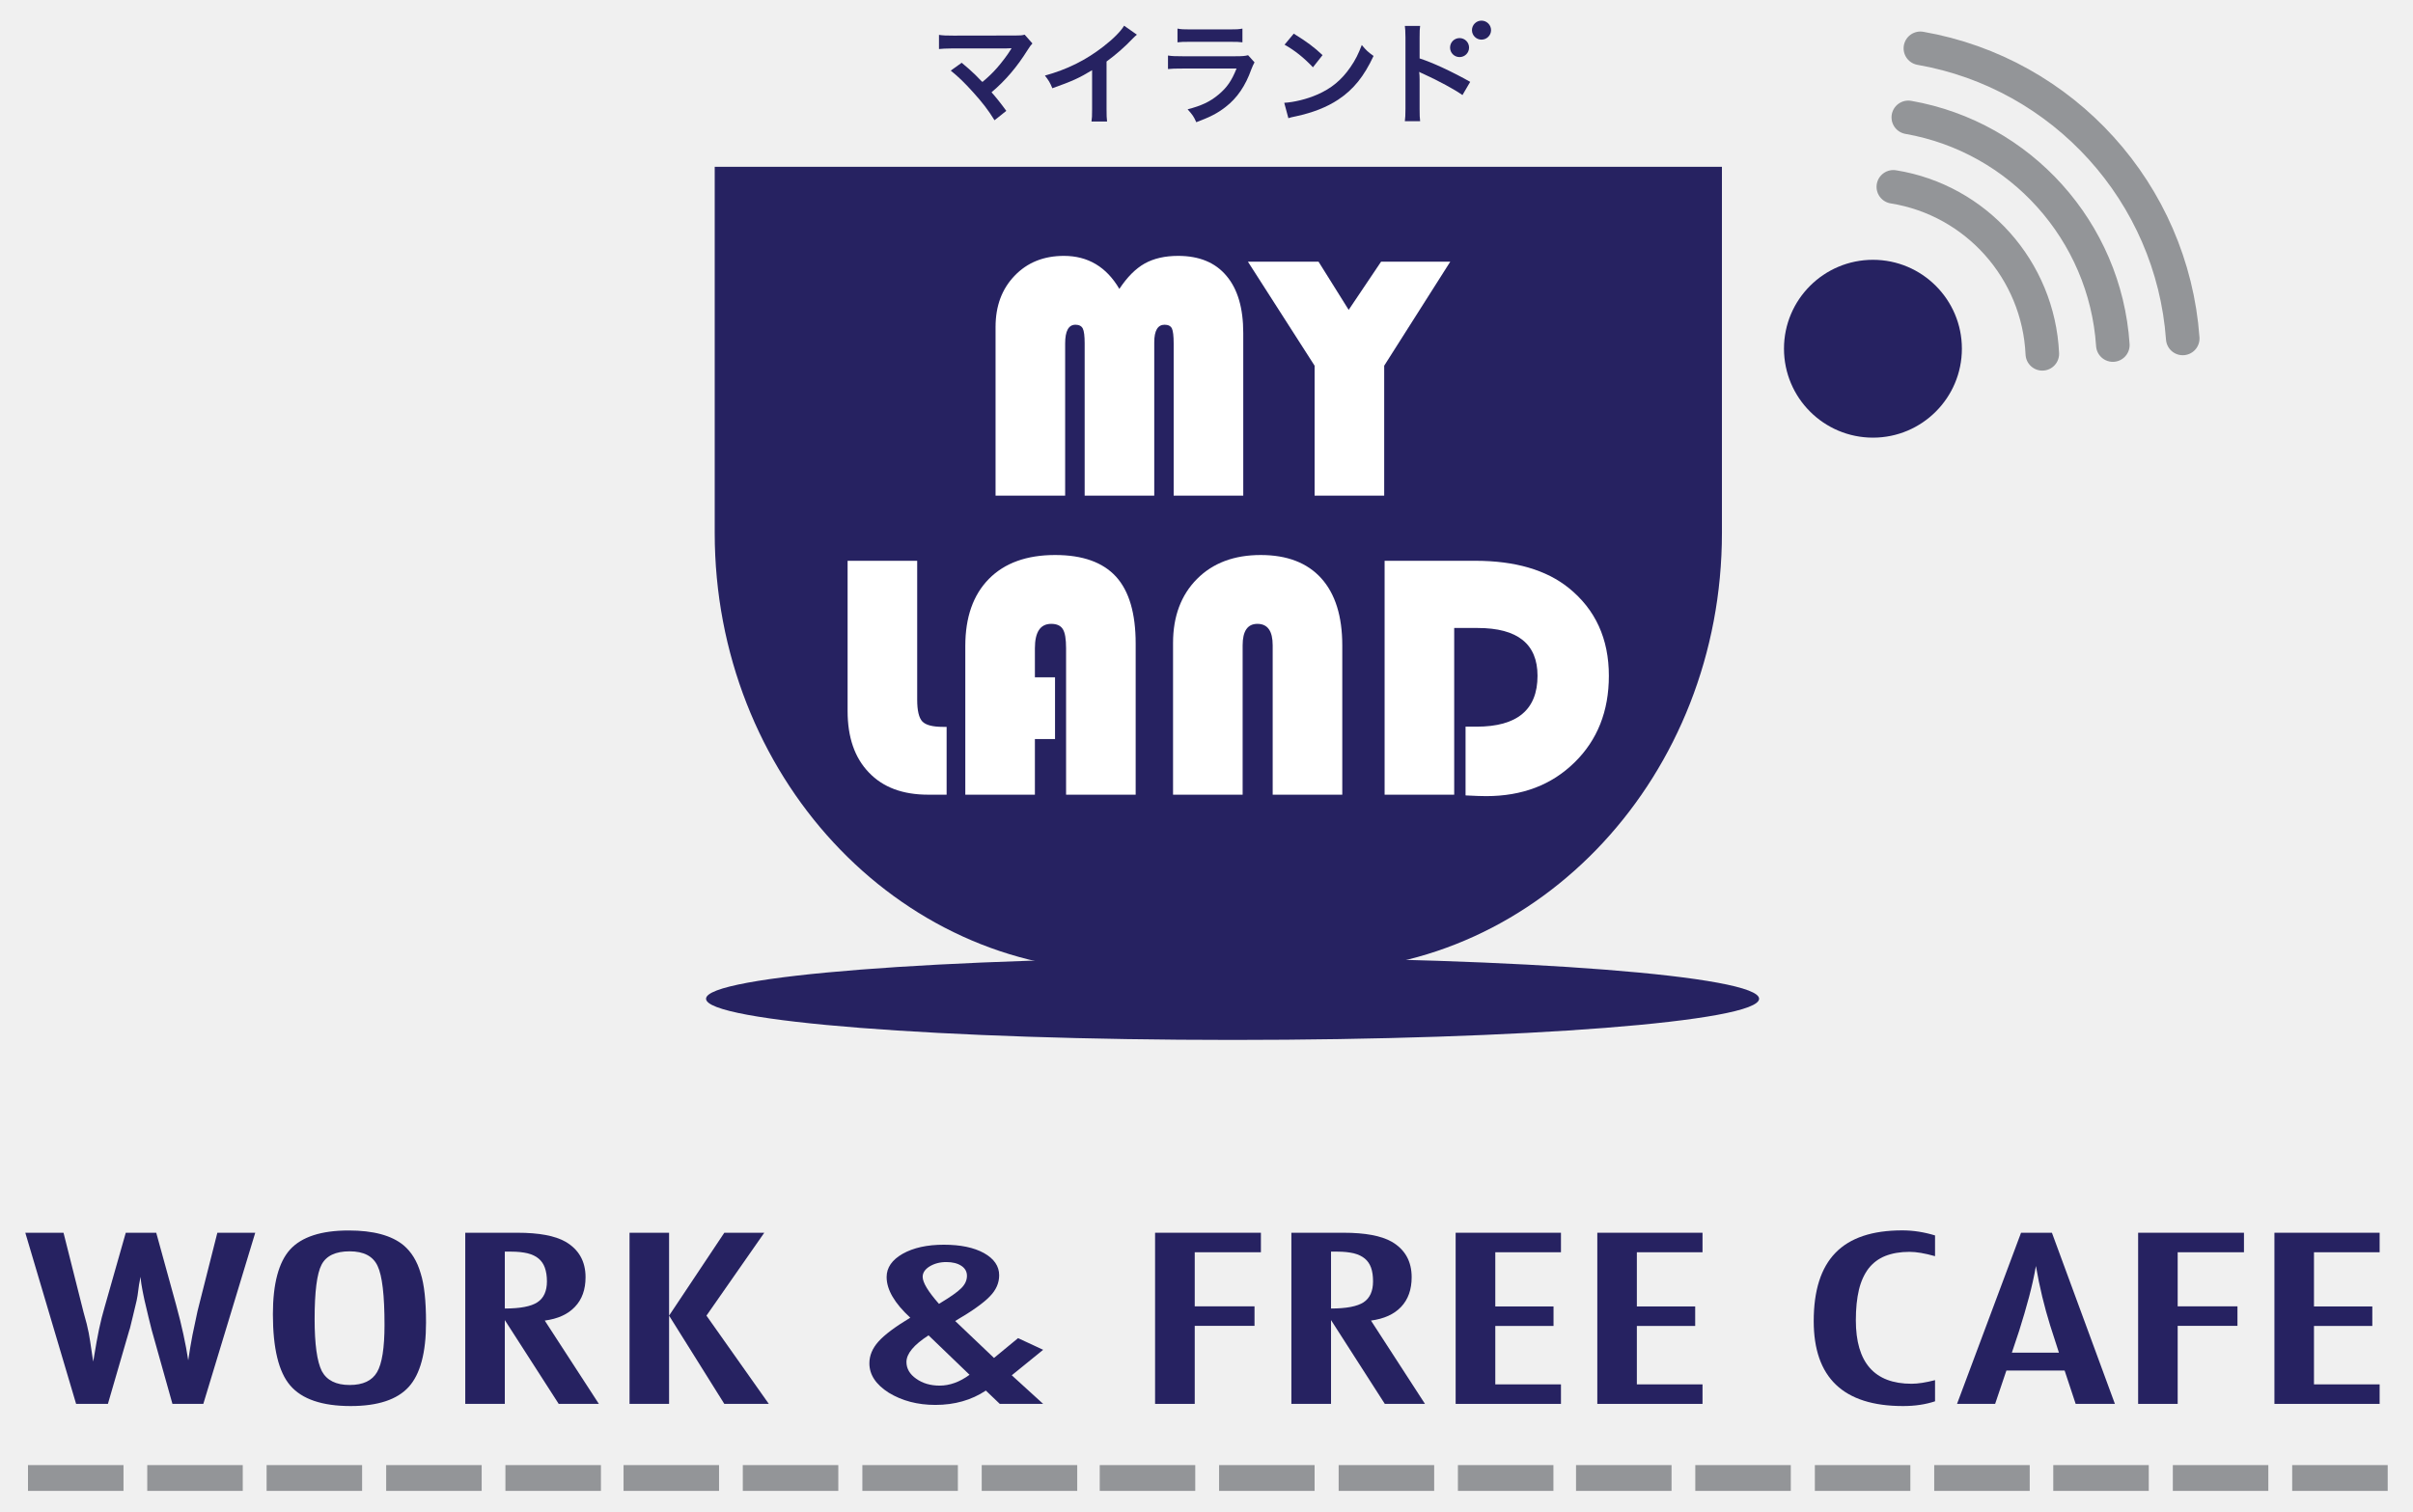
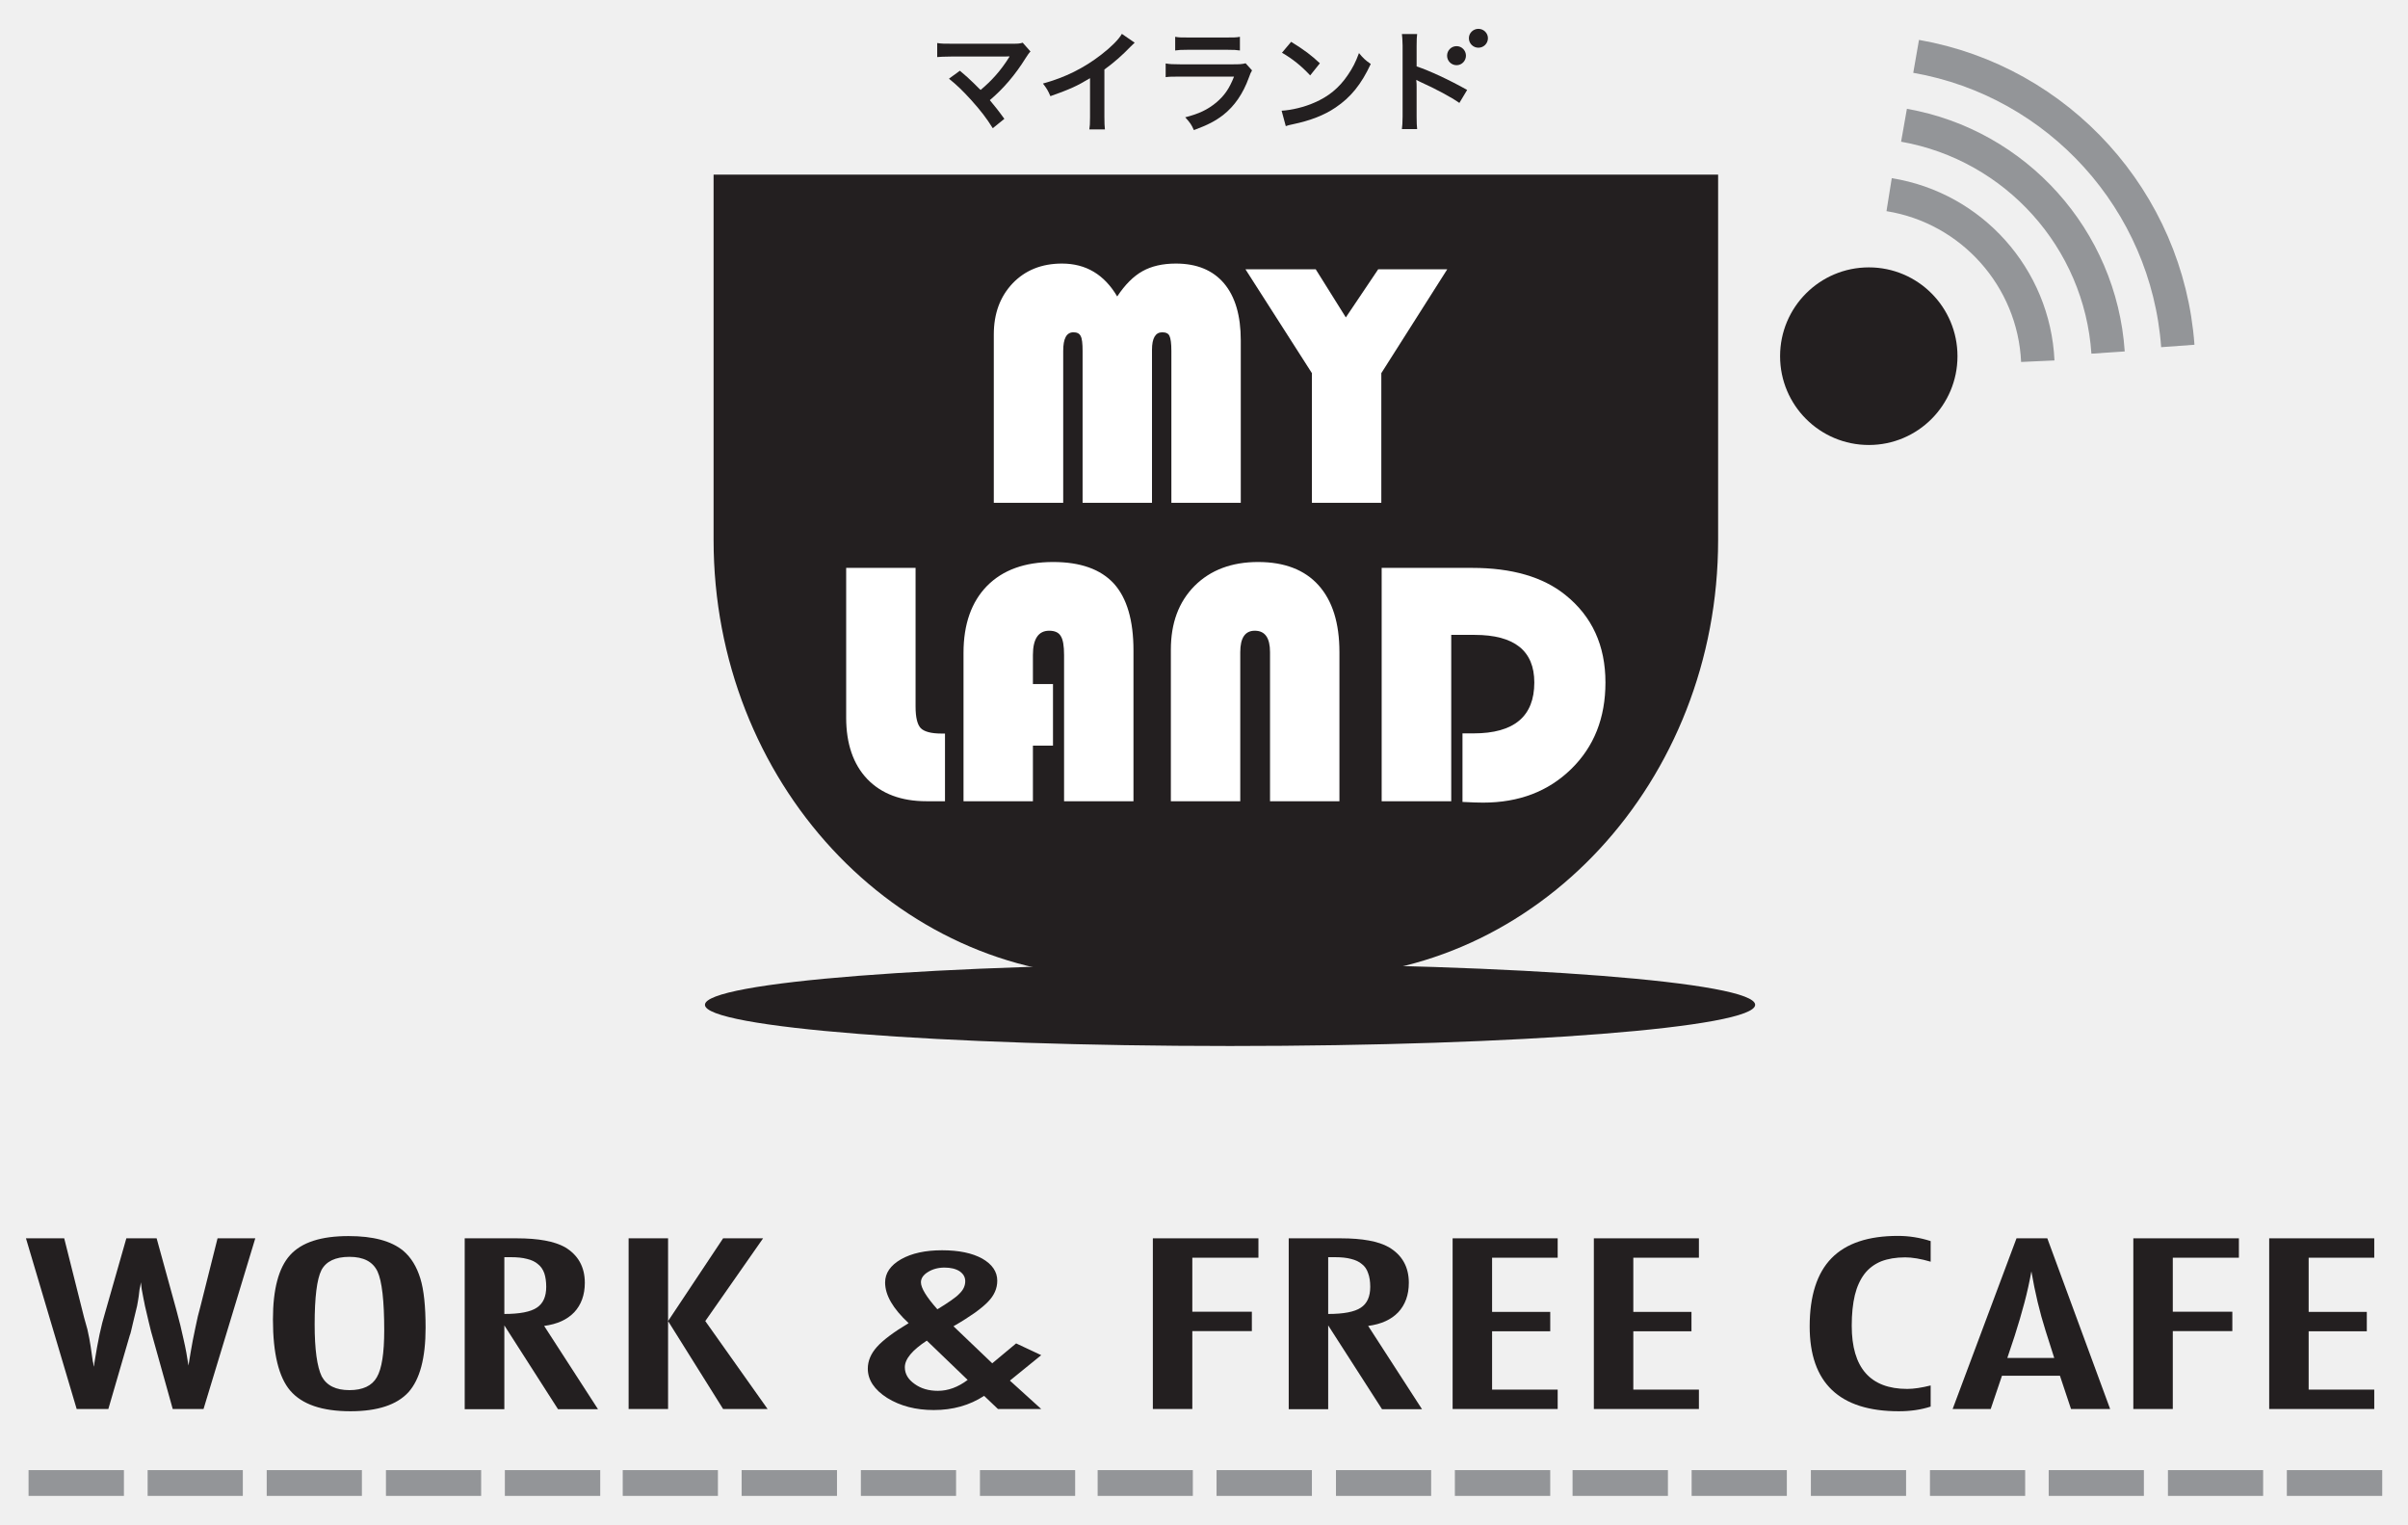
- <svg xmlns="http://www.w3.org/2000/svg" viewBox="178.15 203.15 232.80 146.44" width="233" height="146" role="img" aria-label="My Land">
-   <path d="M180.15 322.58L183.85 322.58L185.79 330.28L186.10 331.42C186.25 332.03 186.36 332.59 186.43 333.10L186.64 334.51C186.65 334.55 186.66 334.61 186.67 334.70C186.69 334.80 186.70 334.91 186.73 335.06L186.82 334.52C186.97 333.58 187.13 332.72 187.29 331.93C187.46 331.14 187.64 330.42 187.84 329.75L189.88 322.58L192.83 322.58L194.75 329.55C195.03 330.58 195.27 331.53 195.46 332.42C195.65 333.30 195.81 334.14 195.93 334.94C196.05 334.10 196.19 333.28 196.34 332.49C196.50 331.70 196.66 330.93 196.83 330.17L197.11 329.06L198.75 322.58L202.42 322.58L197.39 339.16L194.40 339.16L192.39 332.00C192.38 331.97 192.35 331.85 192.30 331.64C192.25 331.43 192.17 331.14 192.08 330.75L191.69 329.10C191.66 328.97 191.62 328.77 191.57 328.52C191.51 328.26 191.46 327.93 191.39 327.54L191.30 326.85C191.28 327.02 191.25 327.16 191.23 327.28C191.20 327.40 191.19 327.50 191.17 327.58C191.11 328.05 191.06 328.42 191.02 328.68C190.97 328.94 190.95 329.10 190.93 329.16L190.55 330.75C190.46 331.12 190.39 331.40 190.34 331.61C190.29 331.82 190.26 331.95 190.23 332.00L188.15 339.16L185.07 339.16L180.15 322.58" fill="#262261" />
-   <path d="M214.94 331.51C214.94 328.64 214.72 326.74 214.27 325.80C213.83 324.85 212.93 324.38 211.56 324.38C210.20 324.38 209.29 324.81 208.84 325.68C208.39 326.55 208.17 328.31 208.17 330.94C208.17 333.37 208.40 335.05 208.87 335.99C209.35 336.88 210.25 337.33 211.56 337.33C212.86 337.33 213.74 336.91 214.22 336.08C214.70 335.26 214.94 333.73 214.94 331.51M218.96 331.28C218.96 334.20 218.40 336.29 217.28 337.52C216.16 338.75 214.29 339.37 211.66 339.37C208.89 339.37 206.94 338.70 205.81 337.38C204.69 336.08 204.13 333.78 204.13 330.47C204.13 327.52 204.69 325.43 205.79 324.21C206.91 322.98 208.81 322.36 211.47 322.36C213.86 322.36 215.63 322.84 216.78 323.79C217.54 324.43 218.10 325.33 218.44 326.51C218.79 327.60 218.96 329.19 218.96 331.28" fill="#262261" />
-   <path d="M226.59 329.92C228.08 329.92 229.13 329.72 229.74 329.32C230.36 328.92 230.67 328.24 230.67 327.29C230.67 326.78 230.60 326.34 230.47 325.97C230.34 325.61 230.14 325.31 229.86 325.08C229.59 324.85 229.23 324.68 228.79 324.57C228.36 324.47 227.84 324.41 227.24 324.41L226.59 324.41L226.59 329.92M222.76 322.58L227.81 322.58C229.90 322.58 231.45 322.87 232.47 323.45C233.76 324.20 234.41 325.35 234.41 326.89C234.41 328.08 234.07 329.04 233.38 329.76C232.70 330.48 231.73 330.92 230.46 331.09L235.70 339.16L231.81 339.16L226.59 331.04L226.59 339.16L222.76 339.16L222.76 322.58" fill="#262261" />
-   <path d="M238.67 322.58L242.50 322.58L242.50 330.61L247.85 322.58L251.72 322.58L246.12 330.61L252.16 339.16L247.85 339.16L242.50 330.61L242.50 339.16L238.67 339.16L238.67 322.58" fill="#262261" />
-   <path d="M268.64 329.47C269.17 329.15 269.62 328.86 269.97 328.62C270.33 328.37 270.60 328.15 270.78 327.97C271.16 327.60 271.35 327.19 271.35 326.75C271.35 326.35 271.17 326.02 270.80 325.78C270.43 325.54 269.95 325.42 269.35 325.42C268.72 325.42 268.18 325.57 267.72 325.85C267.28 326.13 267.06 326.46 267.06 326.85C267.06 327.40 267.59 328.28 268.64 329.47M267.63 332.52C266.20 333.44 265.49 334.30 265.49 335.10C265.49 335.74 265.81 336.29 266.43 336.72C267.06 337.17 267.82 337.39 268.70 337.39C269.68 337.39 270.65 337.04 271.60 336.34L267.63 332.52M276.30 332.79L278.73 333.92L275.69 336.39L278.73 339.16L274.53 339.16L273.18 337.87C271.78 338.80 270.15 339.26 268.29 339.26C266.56 339.26 265.06 338.86 263.78 338.08C262.52 337.28 261.90 336.33 261.90 335.23C261.90 334.48 262.19 333.78 262.78 333.12C263.37 332.46 264.40 331.69 265.86 330.81C264.34 329.41 263.57 328.10 263.57 326.87C263.57 325.96 264.09 325.21 265.12 324.62C266.17 324.03 267.50 323.74 269.11 323.74C270.73 323.74 272.02 324.01 273.00 324.55C273.98 325.10 274.47 325.82 274.47 326.70C274.47 327.45 274.17 328.13 273.57 328.74C273.29 329.04 272.87 329.39 272.31 329.79C271.76 330.19 271.06 330.63 270.21 331.13L273.97 334.71L276.30 332.79" fill="#262261" />
-   <path d="M289.57 322.58L299.82 322.58L299.82 324.47L293.41 324.47L293.41 329.71L299.20 329.71L299.20 331.60L293.41 331.60L293.41 339.16L289.57 339.16L289.57 322.58" fill="#262261" />
-   <path d="M306.61 329.92C308.09 329.92 309.14 329.72 309.76 329.32C310.37 328.92 310.68 328.24 310.68 327.29C310.68 326.78 310.62 326.34 310.49 325.97C310.36 325.61 310.16 325.31 309.88 325.08C309.60 324.85 309.25 324.68 308.81 324.57C308.37 324.47 307.85 324.41 307.25 324.41L306.61 324.41L306.61 329.92M302.77 322.58L307.82 322.58C309.91 322.58 311.47 322.87 312.49 323.45C313.78 324.20 314.42 325.35 314.42 326.89C314.42 328.08 314.08 329.04 313.40 329.76C312.72 330.48 311.74 330.92 310.48 331.09L315.71 339.16L311.82 339.16L306.61 331.04L306.61 339.16L302.77 339.16L302.77 322.58" fill="#262261" />
-   <path d="M318.68 322.58L328.88 322.58L328.88 324.47L322.52 324.47L322.52 329.72L328.16 329.72L328.16 331.61L322.52 331.61L322.52 337.27L328.88 337.27L328.88 339.16L318.68 339.16L318.68 322.58" fill="#262261" />
-   <path d="M332.40 322.58L342.59 322.58L342.59 324.47L336.23 324.47L336.23 329.72L341.88 329.72L341.88 331.61L336.23 331.61L336.23 337.27L342.59 337.27L342.59 339.16L332.40 339.16L332.40 322.58" fill="#262261" />
-   <path d="M365.11 322.84L365.11 324.85C364.12 324.57 363.30 324.43 362.63 324.43C361.73 324.43 360.95 324.57 360.29 324.83C359.64 325.09 359.11 325.49 358.68 326.03C358.26 326.58 357.94 327.27 357.74 328.10C357.54 328.94 357.44 329.92 357.44 331.06C357.44 335.16 359.24 337.21 362.84 337.21C363.46 337.21 364.22 337.09 365.11 336.86L365.11 338.91C364.18 339.22 363.15 339.37 362.01 339.37C356.24 339.37 353.36 336.62 353.36 331.14C353.36 328.17 354.06 325.97 355.47 324.52C356.88 323.07 359.03 322.35 361.94 322.35C363.00 322.35 364.06 322.52 365.11 322.84" fill="#262261" />
-   <path d="M377.11 334.20L376.26 331.56C375.70 329.76 375.23 327.84 374.88 325.80C374.71 326.79 374.48 327.80 374.21 328.82C373.94 329.84 373.62 330.93 373.26 332.07L372.55 334.20L377.11 334.20M373.44 322.58L376.43 322.58L382.53 339.16L378.73 339.16L377.66 335.93L372.02 335.93L370.93 339.16L367.24 339.16L373.44 322.58" fill="#262261" />
-   <path d="M384.78 322.58L395.03 322.58L395.03 324.47L388.61 324.47L388.61 329.71L394.40 329.71L394.40 331.60L388.61 331.60L388.61 339.16L384.78 339.16L384.78 322.58" fill="#262261" />
-   <path d="M397.98 322.58L408.17 322.58L408.17 324.47L401.81 324.47L401.81 329.72L407.46 329.72L407.46 331.61L401.81 331.61L401.81 337.27L408.17 337.27L408.17 339.16L397.98 339.16L397.98 322.58" fill="#262261" />
-   <path d="M367.71 236.93C367.71 241.69 363.85 245.55 359.10 245.55C354.34 245.55 350.48 241.69 350.48 236.93C350.48 232.18 354.34 228.32 359.10 228.32C363.85 228.32 367.71 232.18 367.71 236.93" fill="#262261" />
-   <path d="M344.47 219.31L344.47 254.78C344.47 278.21 326.88 297.20 305.18 297.20L286.22 297.20C264.51 297.20 246.92 278.21 246.92 254.78L246.92 219.31L344.47 219.31" fill="#262261" />
-   <path d="M361.07 221.25C369.08 222.53 375.13 229.30 375.50 237.43" fill="none" stroke="#939598" stroke-width="3.25" stroke-linecap="round" />
-   <path d="M362.52 214.52C373.37 216.42 381.60 225.56 382.33 236.58" fill="none" stroke="#939598" stroke-width="3.25" stroke-linecap="round" />
-   <path d="M363.69 207.83C377.56 210.25 388.08 221.87 389.10 235.94" fill="none" stroke="#939598" stroke-width="3.25" stroke-linecap="round" />
-   <path d="M274.12 251.17L274.12 234.83C274.12 232.80 274.73 231.15 275.96 229.87C277.19 228.58 278.79 227.94 280.74 227.94C283.07 227.94 284.86 229.01 286.11 231.14C286.87 229.99 287.69 229.17 288.56 228.68C289.44 228.19 290.52 227.94 291.80 227.94C293.84 227.94 295.40 228.58 296.48 229.87C297.57 231.15 298.11 233.00 298.11 235.41L298.11 251.17L291.37 251.17L291.37 236.42C291.37 235.69 291.31 235.21 291.20 234.97C291.08 234.73 290.84 234.61 290.49 234.61C289.83 234.61 289.49 235.18 289.49 236.31L289.49 251.17L282.75 251.17L282.75 236.42C282.75 235.70 282.69 235.22 282.57 234.98C282.45 234.74 282.21 234.61 281.86 234.61C281.19 234.61 280.86 235.22 280.86 236.42L280.86 251.17L274.12 251.17" fill="#ffffff" />
-   <path d="M318.16 228.50L311.76 238.58L311.76 251.17L305.02 251.17L305.02 238.58L298.56 228.50L305.40 228.50L308.32 233.17L311.46 228.50L318.16 228.50" fill="#ffffff" />
-   <path d="M259.79 257.48L266.53 257.48L266.53 270.95C266.53 272.00 266.70 272.70 267.03 273.05C267.37 273.40 268.04 273.57 269.03 273.57L269.38 273.57L269.38 280.14L267.59 280.14C265.13 280.14 263.22 279.43 261.85 277.99C260.47 276.56 259.79 274.57 259.79 272.03L259.79 257.48" fill="#ffffff" />
-   <path d="M279.88 268.77L279.88 274.75L277.93 274.75L277.93 280.14L271.19 280.14L271.19 265.73C271.19 262.95 271.95 260.78 273.48 259.23C275.00 257.69 277.14 256.92 279.89 256.92C282.55 256.92 284.51 257.62 285.79 259.02C287.06 260.42 287.69 262.58 287.69 265.50L287.69 280.14L280.95 280.14L280.95 265.95C280.95 265.06 280.85 264.45 280.64 264.11C280.43 263.76 280.05 263.59 279.51 263.59C278.46 263.59 277.93 264.38 277.93 265.95L277.93 268.77L279.88 268.77" fill="#ffffff" />
-   <path d="M291.31 280.14L291.31 265.44C291.31 262.86 292.09 260.79 293.63 259.24C295.17 257.69 297.23 256.92 299.80 256.92C302.35 256.92 304.31 257.67 305.67 259.18C307.02 260.68 307.70 262.85 307.70 265.67L307.70 280.14L300.96 280.14L300.96 265.67C300.96 264.28 300.47 263.59 299.48 263.59C298.53 263.59 298.05 264.28 298.05 265.67L298.05 280.14L291.31 280.14" fill="#ffffff" />
-   <path d="M318.54 263.99L318.54 280.14L311.80 280.14L311.80 257.48L320.58 257.48C324.43 257.48 327.45 258.36 329.63 260.11C332.22 262.20 333.52 265.04 333.52 268.62C333.52 272.05 332.41 274.85 330.19 277.02C327.98 279.19 325.13 280.28 321.64 280.28C321.24 280.28 320.57 280.26 319.64 280.21L319.64 273.55L320.71 273.55C324.64 273.55 326.61 271.91 326.61 268.62C326.61 265.54 324.68 263.99 320.81 263.99L318.54 263.99" fill="#ffffff" />
-   <path d="M180.41 345.09H189.66V347.59H180.41Z" fill="#939598" />
-   <path d="M191.96 345.09H201.21V347.59H191.96Z" fill="#939598" />
-   <path d="M203.52 345.09H212.77V347.59H203.52Z" fill="#939598" />
-   <path d="M215.10 345.09H224.35V347.59H215.10Z" fill="#939598" />
-   <path d="M226.65 345.09H235.90V347.59H226.65Z" fill="#939598" />
-   <path d="M238.09 345.09H247.34V347.59H238.09Z" fill="#939598" />
-   <path d="M249.64 345.09H258.89V347.59H249.64Z" fill="#939598" />
-   <path d="M261.22 345.09H270.47V347.59H261.22Z" fill="#939598" />
-   <path d="M272.78 345.09H282.03V347.59H272.78Z" fill="#939598" />
-   <path d="M284.21 345.09H293.46V347.59H284.21Z" fill="#939598" />
-   <path d="M295.77 345.09H305.02V347.59H295.77Z" fill="#939598" />
-   <path d="M307.35 345.09H316.60V347.59H307.35Z" fill="#939598" />
-   <path d="M318.90 345.09H328.15V347.59H318.90Z" fill="#939598" />
-   <path d="M330.34 345.09H339.59V347.59H330.34Z" fill="#939598" />
-   <path d="M341.89 345.09H351.14V347.59H341.89Z" fill="#939598" />
-   <path d="M353.47 345.09H362.72V347.59H353.47Z" fill="#939598" />
-   <path d="M365.03 345.09H374.28V347.59H365.03Z" fill="#939598" />
-   <path d="M376.56 345.09H385.81V347.59H376.56Z" fill="#939598" />
-   <path d="M388.14 345.09H397.39V347.59H388.14Z" fill="#939598" />
-   <path d="M399.70 345.09H408.95V347.59H399.70Z" fill="#939598" />
-   <path d="M270.84 209.23C271.41 209.70 271.73 209.99 272.18 210.42C272.77 211.03 272.77 211.03 272.85 211.09C273.41 210.62 273.86 210.19 274.26 209.73C274.72 209.21 275.32 208.41 275.58 207.97C275.61 207.92 275.61 207.92 275.64 207.88C275.65 207.84 275.65 207.84 275.66 207.82C275.56 207.83 275.39 207.84 275.17 207.84L271.24 207.84L270.02 207.84C269.14 207.86 269.04 207.86 268.64 207.90L268.64 206.53C269.06 206.59 269.31 206.60 270.04 206.60L276.04 206.59C276.51 206.59 276.67 206.58 276.94 206.51L277.69 207.36C277.53 207.53 277.47 207.61 277.22 208.00C276.19 209.65 275.06 210.97 273.73 212.09C274.18 212.60 274.60 213.12 275.16 213.89L274.02 214.80C273.42 213.83 272.85 213.08 271.94 212.08C271.11 211.16 270.57 210.63 269.78 209.99L270.84 209.23" fill="#262261" />
-   <path d="M287.81 206.51C287.63 206.67 287.57 206.71 287.41 206.88C286.60 207.73 285.79 208.43 284.87 209.11L284.87 213.72C284.87 214.31 284.88 214.62 284.92 214.92L283.41 214.92C283.46 214.60 283.47 214.39 283.47 213.75L283.47 209.95C282.21 210.71 281.61 210.99 279.62 211.70C279.39 211.14 279.27 210.95 278.90 210.47C281.03 209.89 282.85 208.99 284.56 207.66C285.52 206.92 286.26 206.17 286.57 205.64L287.81 206.51" fill="#262261" />
-   <path d="M291.74 205.92C292.09 205.99 292.32 206.00 293.00 206.00L296.77 206.00C297.45 206.00 297.67 205.99 298.03 205.92L298.03 207.25C297.70 207.21 297.49 207.20 296.79 207.20L292.98 207.20C292.28 207.20 292.07 207.21 291.74 207.25L291.74 205.92M299.20 209.19C299.09 209.39 299.02 209.54 298.89 209.87C298.33 211.46 297.51 212.66 296.39 213.52C295.62 214.12 294.92 214.48 293.56 214.99C293.32 214.45 293.20 214.27 292.72 213.74C294.04 213.40 294.89 213.01 295.72 212.31C296.52 211.64 296.98 210.99 297.46 209.79L292.20 209.79C291.48 209.79 291.21 209.80 290.82 209.84L290.82 208.53C291.23 208.59 291.47 208.60 292.22 208.60L297.36 208.60C298.03 208.60 298.25 208.58 298.58 208.50L299.20 209.19" fill="#262261" />
-   <path d="M303.00 206.41C304.29 207.21 304.96 207.71 305.79 208.49L304.86 209.67C303.99 208.75 303.11 208.04 302.11 207.48L303.00 206.41M302.08 213.11C303.01 213.06 304.30 212.75 305.28 212.31C306.63 211.73 307.63 210.90 308.48 209.67C308.96 208.98 309.26 208.38 309.59 207.51C310.01 208.02 310.18 208.18 310.73 208.57C309.81 210.54 308.79 211.82 307.31 212.80C306.21 213.53 304.87 214.06 303.20 214.42C302.76 214.51 302.73 214.52 302.48 214.60L302.08 213.11" fill="#262261" />
-   <path d="M313.76 214.89C313.80 214.59 313.82 214.30 313.82 213.68L313.82 206.77C313.81 206.14 313.80 205.92 313.76 205.66L315.24 205.66C315.20 205.96 315.19 206.16 315.19 206.80L315.19 208.81C316.45 209.21 318.39 210.12 320.09 211.08L319.34 212.36C318.58 211.82 317.05 210.99 315.52 210.29C315.27 210.18 315.24 210.17 315.15 210.11C315.18 210.41 315.19 210.60 315.19 210.84L315.19 213.70C315.19 214.28 315.20 214.58 315.24 214.89L313.76 214.89" fill="#262261" />
-   <path d="M319.98 207.76C319.98 208.27 319.57 208.68 319.06 208.68C318.55 208.68 318.14 208.27 318.14 207.76C318.14 207.25 318.55 206.84 319.06 206.84C319.57 206.84 319.98 207.25 319.98 207.76" fill="#262261" />
-   <path d="M322.11 206.07C322.11 206.58 321.69 206.99 321.18 206.99C320.68 206.99 320.26 206.58 320.26 206.07C320.26 205.56 320.68 205.15 321.18 205.15C321.69 205.15 322.11 205.56 322.11 206.07" fill="#262261" />
-   <path d="M348.07 299.91C348.07 302.12 325.24 303.90 297.08 303.90C268.91 303.90 246.08 302.12 246.08 299.91C246.08 297.71 268.91 295.92 297.08 295.92C325.24 295.92 348.07 297.71 348.07 299.91" fill="#262261" />
+ <svg xmlns="http://www.w3.org/2000/svg" viewBox="227.03 166.46 139.13 87.75" width="139" height="88" role="img" aria-label="MY LAND">
+   <path d="M228.53 237.83L230.74 237.83L231.89 242.41L232.08 243.09C232.16 243.45 232.23 243.79 232.27 244.09L232.39 244.93C232.40 244.95 232.41 244.99 232.42 245.04C232.42 245.10 232.43 245.17 232.45 245.25L232.50 244.93C232.59 244.37 232.68 243.86 232.78 243.39C232.88 242.92 232.99 242.49 233.11 242.10L234.33 237.83L236.08 237.83L237.22 241.97C237.39 242.59 237.53 243.16 237.64 243.68C237.76 244.20 237.85 244.70 237.92 245.18C238.00 244.68 238.08 244.19 238.17 243.72C238.26 243.26 238.36 242.80 238.46 242.34L238.63 241.69L239.60 237.83L241.78 237.83L238.79 247.69L237.01 247.69L235.82 243.43C235.81 243.41 235.79 243.34 235.76 243.22C235.73 243.10 235.69 242.92 235.63 242.69L235.40 241.71C235.39 241.63 235.36 241.51 235.33 241.36C235.30 241.21 235.26 241.01 235.22 240.78L235.17 240.37C235.16 240.47 235.14 240.55 235.13 240.62C235.11 240.70 235.10 240.76 235.09 240.80C235.06 241.09 235.03 241.30 235.00 241.46C234.97 241.61 234.96 241.71 234.95 241.74L234.72 242.69C234.67 242.91 234.63 243.08 234.60 243.20C234.57 243.32 234.55 243.40 234.53 243.43L233.29 247.69L231.46 247.69L228.53 237.83" fill="#231f20" />
+   <path d="M249.23 243.14C249.23 241.44 249.10 240.30 248.84 239.74C248.57 239.18 248.04 238.90 247.22 238.90C246.41 238.90 245.87 239.16 245.60 239.67C245.34 240.19 245.21 241.24 245.21 242.80C245.21 244.25 245.35 245.25 245.62 245.81C245.91 246.34 246.44 246.60 247.22 246.60C247.99 246.60 248.52 246.35 248.80 245.86C249.09 245.37 249.23 244.46 249.23 243.14M251.62 243.00C251.62 244.75 251.29 245.98 250.63 246.72C249.96 247.45 248.84 247.82 247.28 247.82C245.63 247.82 244.48 247.42 243.80 246.63C243.14 245.86 242.80 244.49 242.80 242.52C242.80 240.77 243.13 239.53 243.79 238.80C244.46 238.06 245.58 237.70 247.17 237.70C248.59 237.70 249.64 237.98 250.33 238.55C250.78 238.93 251.11 239.47 251.32 240.16C251.52 240.81 251.62 241.76 251.62 243.00" fill="#231f20" />
+   <path d="M256.17 242.20C257.05 242.20 257.68 242.08 258.04 241.84C258.41 241.60 258.59 241.20 258.59 240.63C258.59 240.33 258.55 240.06 258.48 239.85C258.40 239.63 258.28 239.45 258.11 239.32C257.95 239.18 257.74 239.08 257.48 239.02C257.22 238.95 256.91 238.92 256.55 238.92L256.17 238.92L256.17 242.20M253.88 237.83L256.89 237.83C258.13 237.83 259.06 238.00 259.67 238.34C260.43 238.79 260.82 239.48 260.82 240.40C260.82 241.10 260.61 241.67 260.21 242.10C259.80 242.53 259.22 242.79 258.47 242.89L261.58 247.70L259.27 247.70L256.17 242.86L256.17 247.70L253.88 247.70L253.88 237.83" fill="#231f20" />
+   <path d="M263.35 237.83L265.63 237.83L265.63 242.61L268.81 237.83L271.12 237.83L267.78 242.61L271.38 247.69L268.81 247.69L265.63 242.61L265.63 247.69L263.35 247.69L263.35 237.83" fill="#231f20" />
+   <path d="M281.19 241.93C281.50 241.74 281.77 241.57 281.98 241.42C282.19 241.27 282.35 241.15 282.46 241.03C282.69 240.81 282.80 240.57 282.80 240.31C282.80 240.07 282.69 239.88 282.47 239.73C282.25 239.59 281.96 239.52 281.60 239.52C281.23 239.52 280.91 239.61 280.64 239.78C280.38 239.94 280.24 240.14 280.24 240.37C280.24 240.70 280.56 241.22 281.19 241.93M280.58 243.74C279.74 244.29 279.31 244.80 279.31 245.28C279.31 245.66 279.50 245.98 279.87 246.24C280.24 246.51 280.69 246.64 281.22 246.64C281.81 246.64 282.38 246.43 282.94 246.01L280.58 243.74M285.74 243.90L287.19 244.58L285.38 246.05L287.19 247.69L284.69 247.69L283.89 246.93C283.05 247.48 282.08 247.75 280.98 247.75C279.95 247.75 279.05 247.52 278.29 247.05C277.55 246.58 277.17 246.01 277.17 245.36C277.17 244.91 277.35 244.49 277.70 244.10C278.05 243.71 278.66 243.25 279.53 242.73C278.62 241.89 278.17 241.11 278.17 240.38C278.17 239.84 278.48 239.39 279.09 239.04C279.71 238.69 280.50 238.52 281.46 238.52C282.43 238.52 283.20 238.68 283.78 239.00C284.36 239.33 284.65 239.76 284.65 240.28C284.65 240.73 284.47 241.13 284.12 241.49C283.95 241.67 283.70 241.88 283.37 242.12C283.04 242.35 282.63 242.62 282.12 242.91L284.36 245.05L285.74 243.90" fill="#231f20" />
+   <path d="M293.64 237.83L299.74 237.83L299.74 238.95L295.92 238.95L295.92 242.07L299.36 242.07L299.36 243.19L295.92 243.19L295.92 247.69L293.64 247.69L293.64 237.83" fill="#231f20" />
+   <path d="M303.77 242.20C304.66 242.20 305.29 242.08 305.65 241.84C306.02 241.60 306.20 241.20 306.20 240.63C306.20 240.33 306.16 240.06 306.08 239.85C306.01 239.63 305.89 239.45 305.72 239.32C305.56 239.18 305.34 239.08 305.09 239.02C304.83 238.95 304.52 238.92 304.16 238.92L303.77 238.92L303.77 242.20M301.49 237.83L304.50 237.83C305.74 237.83 306.67 238.00 307.27 238.34C308.04 238.79 308.43 239.48 308.43 240.40C308.43 241.10 308.22 241.67 307.82 242.10C307.41 242.53 306.83 242.79 306.08 242.89L309.19 247.70L306.88 247.70L303.77 242.86L303.77 247.70L301.49 247.70L301.49 237.83" fill="#231f20" />
+   <path d="M310.96 237.83L317.03 237.83L317.03 238.95L313.24 238.95L313.24 242.08L316.60 242.08L316.60 243.20L313.24 243.20L313.24 246.57L317.03 246.57L317.03 247.69L310.96 247.69L310.96 237.83" fill="#231f20" />
+   <path d="M319.12 237.83L325.19 237.83L325.19 238.95L321.40 238.95L321.40 242.08L324.76 242.08L324.76 243.20L321.40 243.20L321.40 246.57L325.19 246.57L325.19 247.69L319.12 247.69L319.12 237.83" fill="#231f20" />
+   <path d="M338.58 237.99L338.58 239.18C338.00 239.01 337.51 238.93 337.11 238.93C336.57 238.93 336.11 239.01 335.72 239.16C335.33 239.32 335.01 239.56 334.76 239.88C334.51 240.21 334.32 240.62 334.20 241.11C334.08 241.61 334.02 242.20 334.02 242.88C334.02 245.31 335.09 246.53 337.23 246.53C337.60 246.53 338.06 246.46 338.58 246.33L338.58 247.55C338.03 247.73 337.42 247.82 336.74 247.82C333.31 247.82 331.59 246.18 331.59 242.92C331.59 241.16 332.01 239.84 332.85 238.98C333.69 238.12 334.97 237.69 336.69 237.69C337.33 237.69 337.96 237.79 338.58 237.99" fill="#231f20" />
+   <path d="M345.72 244.74L345.22 243.17C344.88 242.10 344.61 240.96 344.40 239.74C344.29 240.34 344.16 240.94 344.00 241.54C343.84 242.15 343.65 242.79 343.43 243.48L343.01 244.74L345.72 244.74M343.54 237.83L345.32 237.83L348.95 247.69L346.69 247.69L346.05 245.77L342.70 245.77L342.05 247.69L339.85 247.69L343.54 237.83" fill="#231f20" />
+   <path d="M350.29 237.83L356.39 237.83L356.39 238.95L352.57 238.95L352.57 242.07L356.01 242.07L356.01 243.19L352.57 243.19L352.57 247.69L350.29 247.69L350.29 237.83" fill="#231f20" />
+   <path d="M358.14 237.83L364.21 237.83L364.21 238.95L360.42 238.95L360.42 242.08L363.78 242.08L363.78 243.20L360.42 243.20L360.42 246.57L364.21 246.57L364.21 247.69L358.14 247.69L358.14 237.83" fill="#231f20" />
+   <path d="M340.13 186.87C340.13 189.70 337.84 192.00 335.01 192.00C332.17 192.00 329.88 189.70 329.88 186.87C329.88 184.04 332.17 181.74 335.01 181.74C337.84 181.74 340.13 184.04 340.13 186.87" fill="#231f20" />
+   <path d="M326.30 176.38L326.30 197.49C326.30 211.43 315.84 222.73 302.92 222.73L291.64 222.73C278.73 222.73 268.26 211.43 268.26 197.49L268.26 176.38L326.30 176.38" fill="#231f20" />
+   <path d="M336.18 177.54C340.94 178.30 344.55 182.33 344.77 187.16" fill="none" stroke="#939598" stroke-width="1.93" />
+   <path d="M337.04 173.53C343.50 174.67 348.39 180.10 348.83 186.66" fill="none" stroke="#939598" stroke-width="1.93" />
+   <path d="M337.74 169.55C345.99 170.99 352.25 177.91 352.86 186.28" fill="none" stroke="#939598" stroke-width="1.93" />
+   <path d="M284.45 195.34L284.45 185.62C284.45 184.41 284.81 183.43 285.54 182.66C286.27 181.90 287.22 181.52 288.39 181.52C289.77 181.52 290.83 182.15 291.58 183.42C292.03 182.74 292.52 182.25 293.04 181.96C293.56 181.67 294.20 181.52 294.97 181.52C296.18 181.52 297.10 181.90 297.75 182.66C298.40 183.43 298.72 184.53 298.72 185.96L298.72 195.34L294.71 195.34L294.71 186.57C294.71 186.13 294.67 185.84 294.60 185.70C294.54 185.56 294.40 185.49 294.18 185.49C293.79 185.49 293.59 185.83 293.59 186.50L293.59 195.34L289.58 195.34L289.58 186.57C289.58 186.14 289.55 185.85 289.47 185.71C289.40 185.56 289.26 185.49 289.05 185.49C288.65 185.49 288.46 185.85 288.46 186.57L288.46 195.34L284.45 195.34" fill="#ffffff" />
+   <path d="M310.65 181.85L306.84 187.85L306.84 195.34L302.83 195.34L302.83 187.85L298.99 181.85L303.05 181.85L304.79 184.63L306.66 181.85L310.65 181.85" fill="#ffffff" />
+   <path d="M275.92 199.10L279.93 199.10L279.93 207.11C279.93 207.73 280.03 208.15 280.23 208.36C280.43 208.56 280.83 208.67 281.42 208.67L281.63 208.67L281.63 212.58L280.56 212.58C279.10 212.58 277.96 212.15 277.14 211.30C276.33 210.45 275.92 209.26 275.92 207.75L275.92 199.10" fill="#ffffff" />
+   <path d="M287.87 205.81L287.87 209.37L286.71 209.37L286.71 212.58L282.70 212.58L282.70 204.01C282.70 202.35 283.16 201.06 284.06 200.14C284.97 199.22 286.24 198.76 287.88 198.76C289.46 198.76 290.63 199.18 291.39 200.01C292.14 200.84 292.52 202.13 292.52 203.87L292.52 212.58L288.51 212.58L288.51 204.13C288.51 203.61 288.45 203.24 288.32 203.04C288.20 202.83 287.97 202.73 287.65 202.73C287.03 202.73 286.71 203.20 286.71 204.13L286.71 205.81L287.87 205.81" fill="#ffffff" />
+   <path d="M294.68 212.58L294.68 203.83C294.68 202.29 295.13 201.07 296.05 200.14C296.97 199.22 298.20 198.76 299.72 198.76C301.24 198.76 302.41 199.21 303.21 200.10C304.02 201.00 304.42 202.29 304.42 203.97L304.42 212.58L300.41 212.58L300.41 203.97C300.41 203.14 300.12 202.73 299.53 202.73C298.97 202.73 298.69 203.14 298.69 203.97L298.69 212.58L294.68 212.58" fill="#ffffff" />
+   <path d="M310.88 202.97L310.88 212.58L306.86 212.58L306.86 199.10L312.09 199.10C314.38 199.10 316.18 199.62 317.47 200.66C319.02 201.90 319.79 203.59 319.79 205.72C319.79 207.77 319.13 209.43 317.81 210.72C316.49 212.01 314.80 212.66 312.72 212.66C312.48 212.66 312.08 212.65 311.53 212.62L311.53 208.66L312.17 208.66C314.51 208.66 315.68 207.68 315.68 205.72C315.68 203.89 314.53 202.97 312.23 202.97L310.88 202.97" fill="#ffffff" />
+   <path d="M228.68 251.22H234.19V252.71H228.68Z" fill="#939598" />
+   <path d="M235.56 251.22H241.06V252.71H235.56Z" fill="#939598" />
+   <path d="M242.44 251.22H247.94V252.71H242.44Z" fill="#939598" />
+   <path d="M249.33 251.22H254.83V252.71H249.33Z" fill="#939598" />
+   <path d="M256.20 251.22H261.71V252.71H256.20Z" fill="#939598" />
+   <path d="M263.01 251.22H268.51V252.71H263.01Z" fill="#939598" />
+   <path d="M269.88 251.22H275.39V252.71H269.88Z" fill="#939598" />
+   <path d="M276.77 251.22H282.27V252.71H276.77Z" fill="#939598" />
+   <path d="M283.65 251.22H289.15V252.71H283.65Z" fill="#939598" />
+   <path d="M290.45 251.22H295.95V252.71H290.45Z" fill="#939598" />
+   <path d="M297.32 251.22H302.83V252.71H297.32Z" fill="#939598" />
+   <path d="M304.22 251.22H309.72V252.71H304.22Z" fill="#939598" />
+   <path d="M311.09 251.22H316.60V252.71H311.09Z" fill="#939598" />
+   <path d="M317.89 251.22H323.40V252.71H317.89Z" fill="#939598" />
+   <path d="M324.77 251.22H330.27V252.71H324.77Z" fill="#939598" />
+   <path d="M331.66 251.22H337.16V252.71H331.66Z" fill="#939598" />
+   <path d="M338.54 251.22H344.04V252.71H338.54Z" fill="#939598" />
+   <path d="M345.40 251.22H350.90V252.71H345.40Z" fill="#939598" />
+   <path d="M352.29 251.22H357.79V252.71H352.29Z" fill="#939598" />
+   <path d="M359.16 251.22H364.67V252.71H359.16Z" fill="#939598" />
+   <path d="M282.49 170.38C282.83 170.67 283.03 170.84 283.29 171.10C283.64 171.45 283.64 171.45 283.69 171.49C284.02 171.21 284.29 170.95 284.53 170.68C284.81 170.38 285.16 169.89 285.31 169.64C285.33 169.61 285.33 169.61 285.35 169.58C285.36 169.56 285.36 169.56 285.36 169.55C285.30 169.55 285.20 169.56 285.07 169.56L282.73 169.56L282.00 169.56C281.48 169.57 281.42 169.57 281.18 169.59L281.18 168.78C281.43 168.82 281.58 168.82 282.02 168.82L285.59 168.82C285.87 168.82 285.96 168.81 286.12 168.76L286.57 169.27C286.47 169.37 286.44 169.42 286.29 169.65C285.68 170.63 285.00 171.42 284.22 172.08C284.48 172.39 284.73 172.70 285.06 173.16L284.39 173.70C284.03 173.12 283.69 172.68 283.15 172.08C282.65 171.53 282.33 171.22 281.86 170.84L282.49 170.38" fill="#231f20" />
+   <path d="M292.59 168.76C292.48 168.86 292.45 168.89 292.35 168.99C291.87 169.49 291.39 169.91 290.84 170.31L290.84 173.05C290.84 173.41 290.85 173.59 290.87 173.77L289.97 173.77C290.00 173.58 290.01 173.45 290.01 173.07L290.01 170.81C289.26 171.26 288.90 171.43 287.72 171.85C287.58 171.52 287.51 171.41 287.29 171.12C288.56 170.77 289.64 170.24 290.66 169.45C291.23 169.01 291.67 168.57 291.85 168.25L292.59 168.76" fill="#231f20" />
+   <path d="M294.93 168.42C295.14 168.46 295.28 168.46 295.68 168.46L297.92 168.46C298.32 168.46 298.46 168.46 298.67 168.42L298.67 169.21C298.47 169.18 298.35 169.17 297.93 169.17L295.67 169.17C295.25 169.17 295.13 169.18 294.93 169.21L294.93 168.42M299.37 170.36C299.30 170.48 299.26 170.57 299.19 170.77C298.85 171.71 298.36 172.42 297.70 172.94C297.24 173.29 296.82 173.51 296.01 173.81C295.87 173.49 295.79 173.38 295.51 173.07C296.30 172.87 296.80 172.63 297.30 172.22C297.77 171.82 298.05 171.43 298.33 170.72L295.20 170.72C294.77 170.72 294.61 170.72 294.38 170.75L294.38 169.96C294.62 170.00 294.77 170.01 295.22 170.01L298.27 170.01C298.67 170.01 298.80 170.00 299.00 169.95L299.37 170.36" fill="#231f20" />
+   <path d="M301.63 168.71C302.39 169.18 302.79 169.48 303.29 169.95L302.73 170.65C302.22 170.10 301.69 169.68 301.10 169.34L301.63 168.71M301.08 172.69C301.64 172.66 302.40 172.48 302.98 172.22C303.79 171.87 304.39 171.38 304.89 170.65C305.18 170.23 305.36 169.88 305.55 169.36C305.80 169.66 305.90 169.76 306.23 169.99C305.68 171.17 305.07 171.92 304.19 172.51C303.54 172.95 302.74 173.26 301.74 173.47C301.49 173.52 301.47 173.53 301.32 173.58L301.08 172.69" fill="#231f20" />
+   <path d="M308.03 173.75C308.05 173.57 308.07 173.40 308.07 173.03L308.07 168.92C308.06 168.55 308.05 168.42 308.03 168.26L308.91 168.26C308.89 168.44 308.88 168.56 308.88 168.94L308.88 170.13C309.63 170.38 310.79 170.92 311.80 171.49L311.35 172.24C310.90 171.92 309.99 171.43 309.08 171.02C308.93 170.95 308.91 170.94 308.86 170.91C308.88 171.09 308.88 171.20 308.88 171.35L308.88 173.04C308.88 173.39 308.89 173.57 308.91 173.75L308.03 173.75" fill="#231f20" />
+   <path d="M311.73 169.51C311.73 169.81 311.49 170.06 311.19 170.06C310.88 170.06 310.64 169.81 310.64 169.51C310.64 169.21 310.88 168.96 311.19 168.96C311.49 168.96 311.73 169.21 311.73 169.51" fill="#231f20" />
+   <path d="M313.00 168.50C313.00 168.81 312.75 169.05 312.45 169.05C312.15 169.05 311.90 168.81 311.90 168.50C311.90 168.20 312.15 167.96 312.45 167.96C312.75 167.96 313.00 168.20 313.00 168.50" fill="#231f20" />
+   <path d="M328.44 224.34C328.44 225.65 314.86 226.72 298.10 226.72C281.35 226.72 267.76 225.65 267.76 224.34C267.76 223.03 281.35 221.97 298.10 221.97C314.86 221.97 328.44 223.03 328.44 224.34" fill="#231f20" />
</svg>
